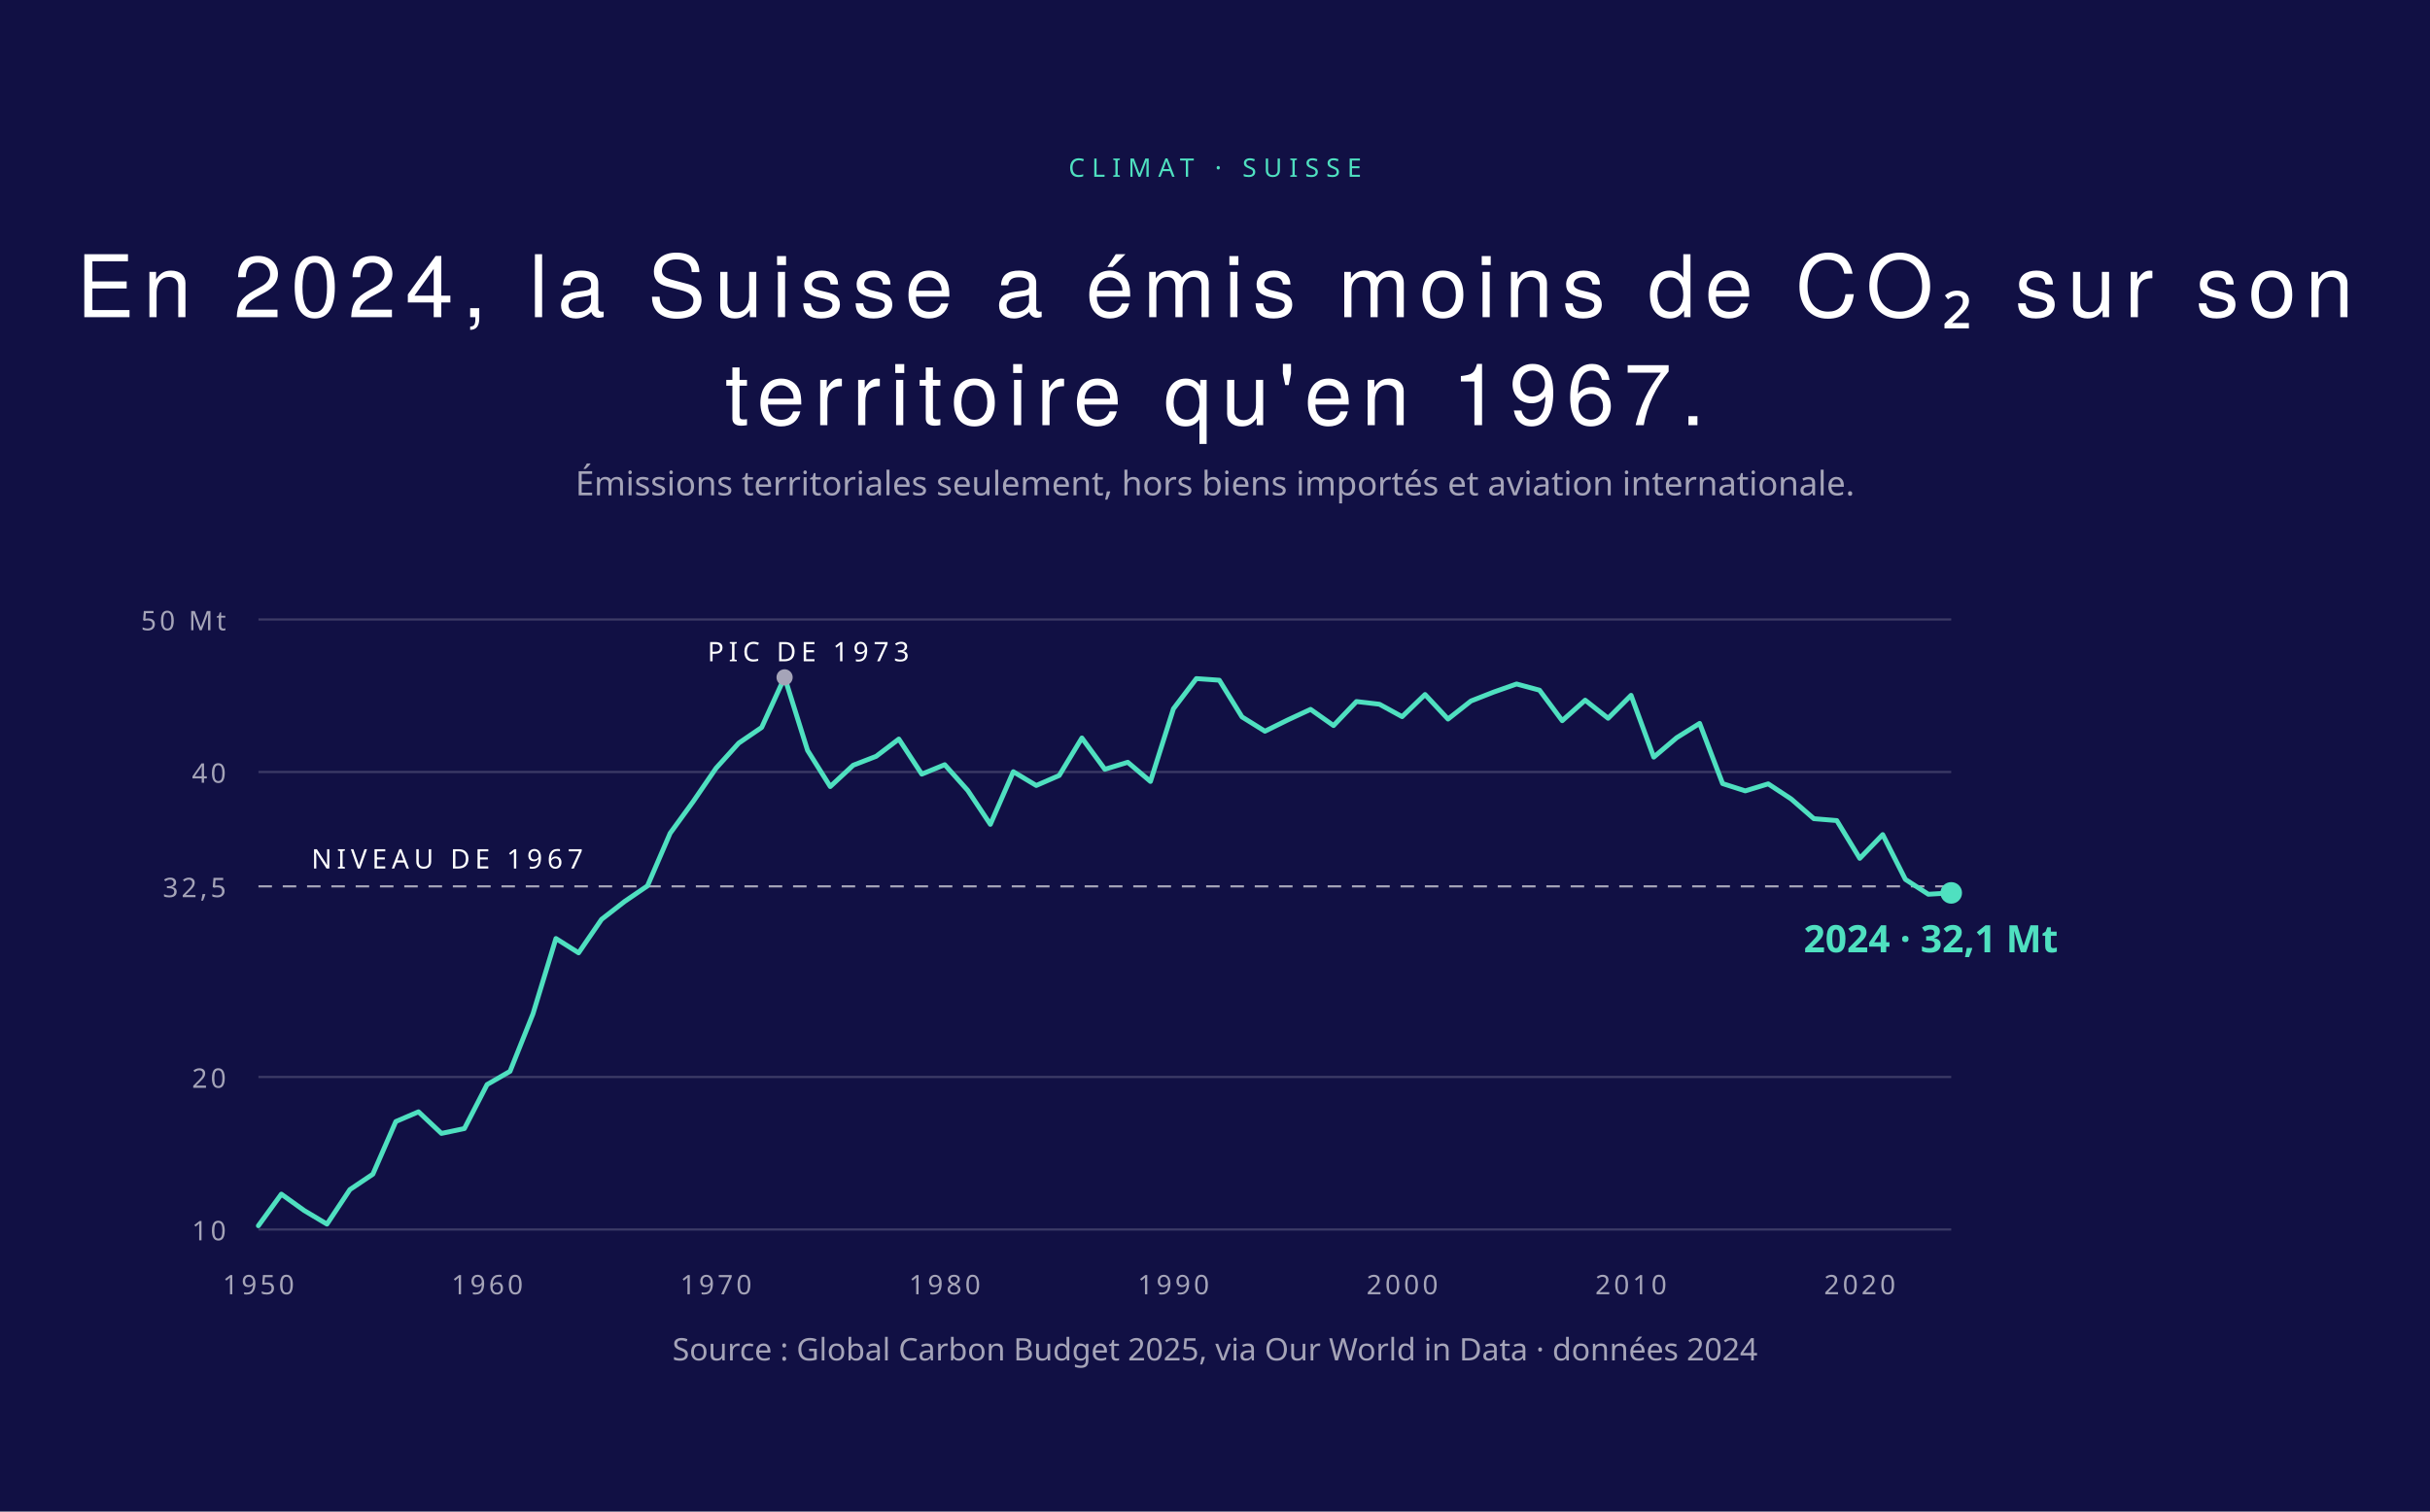
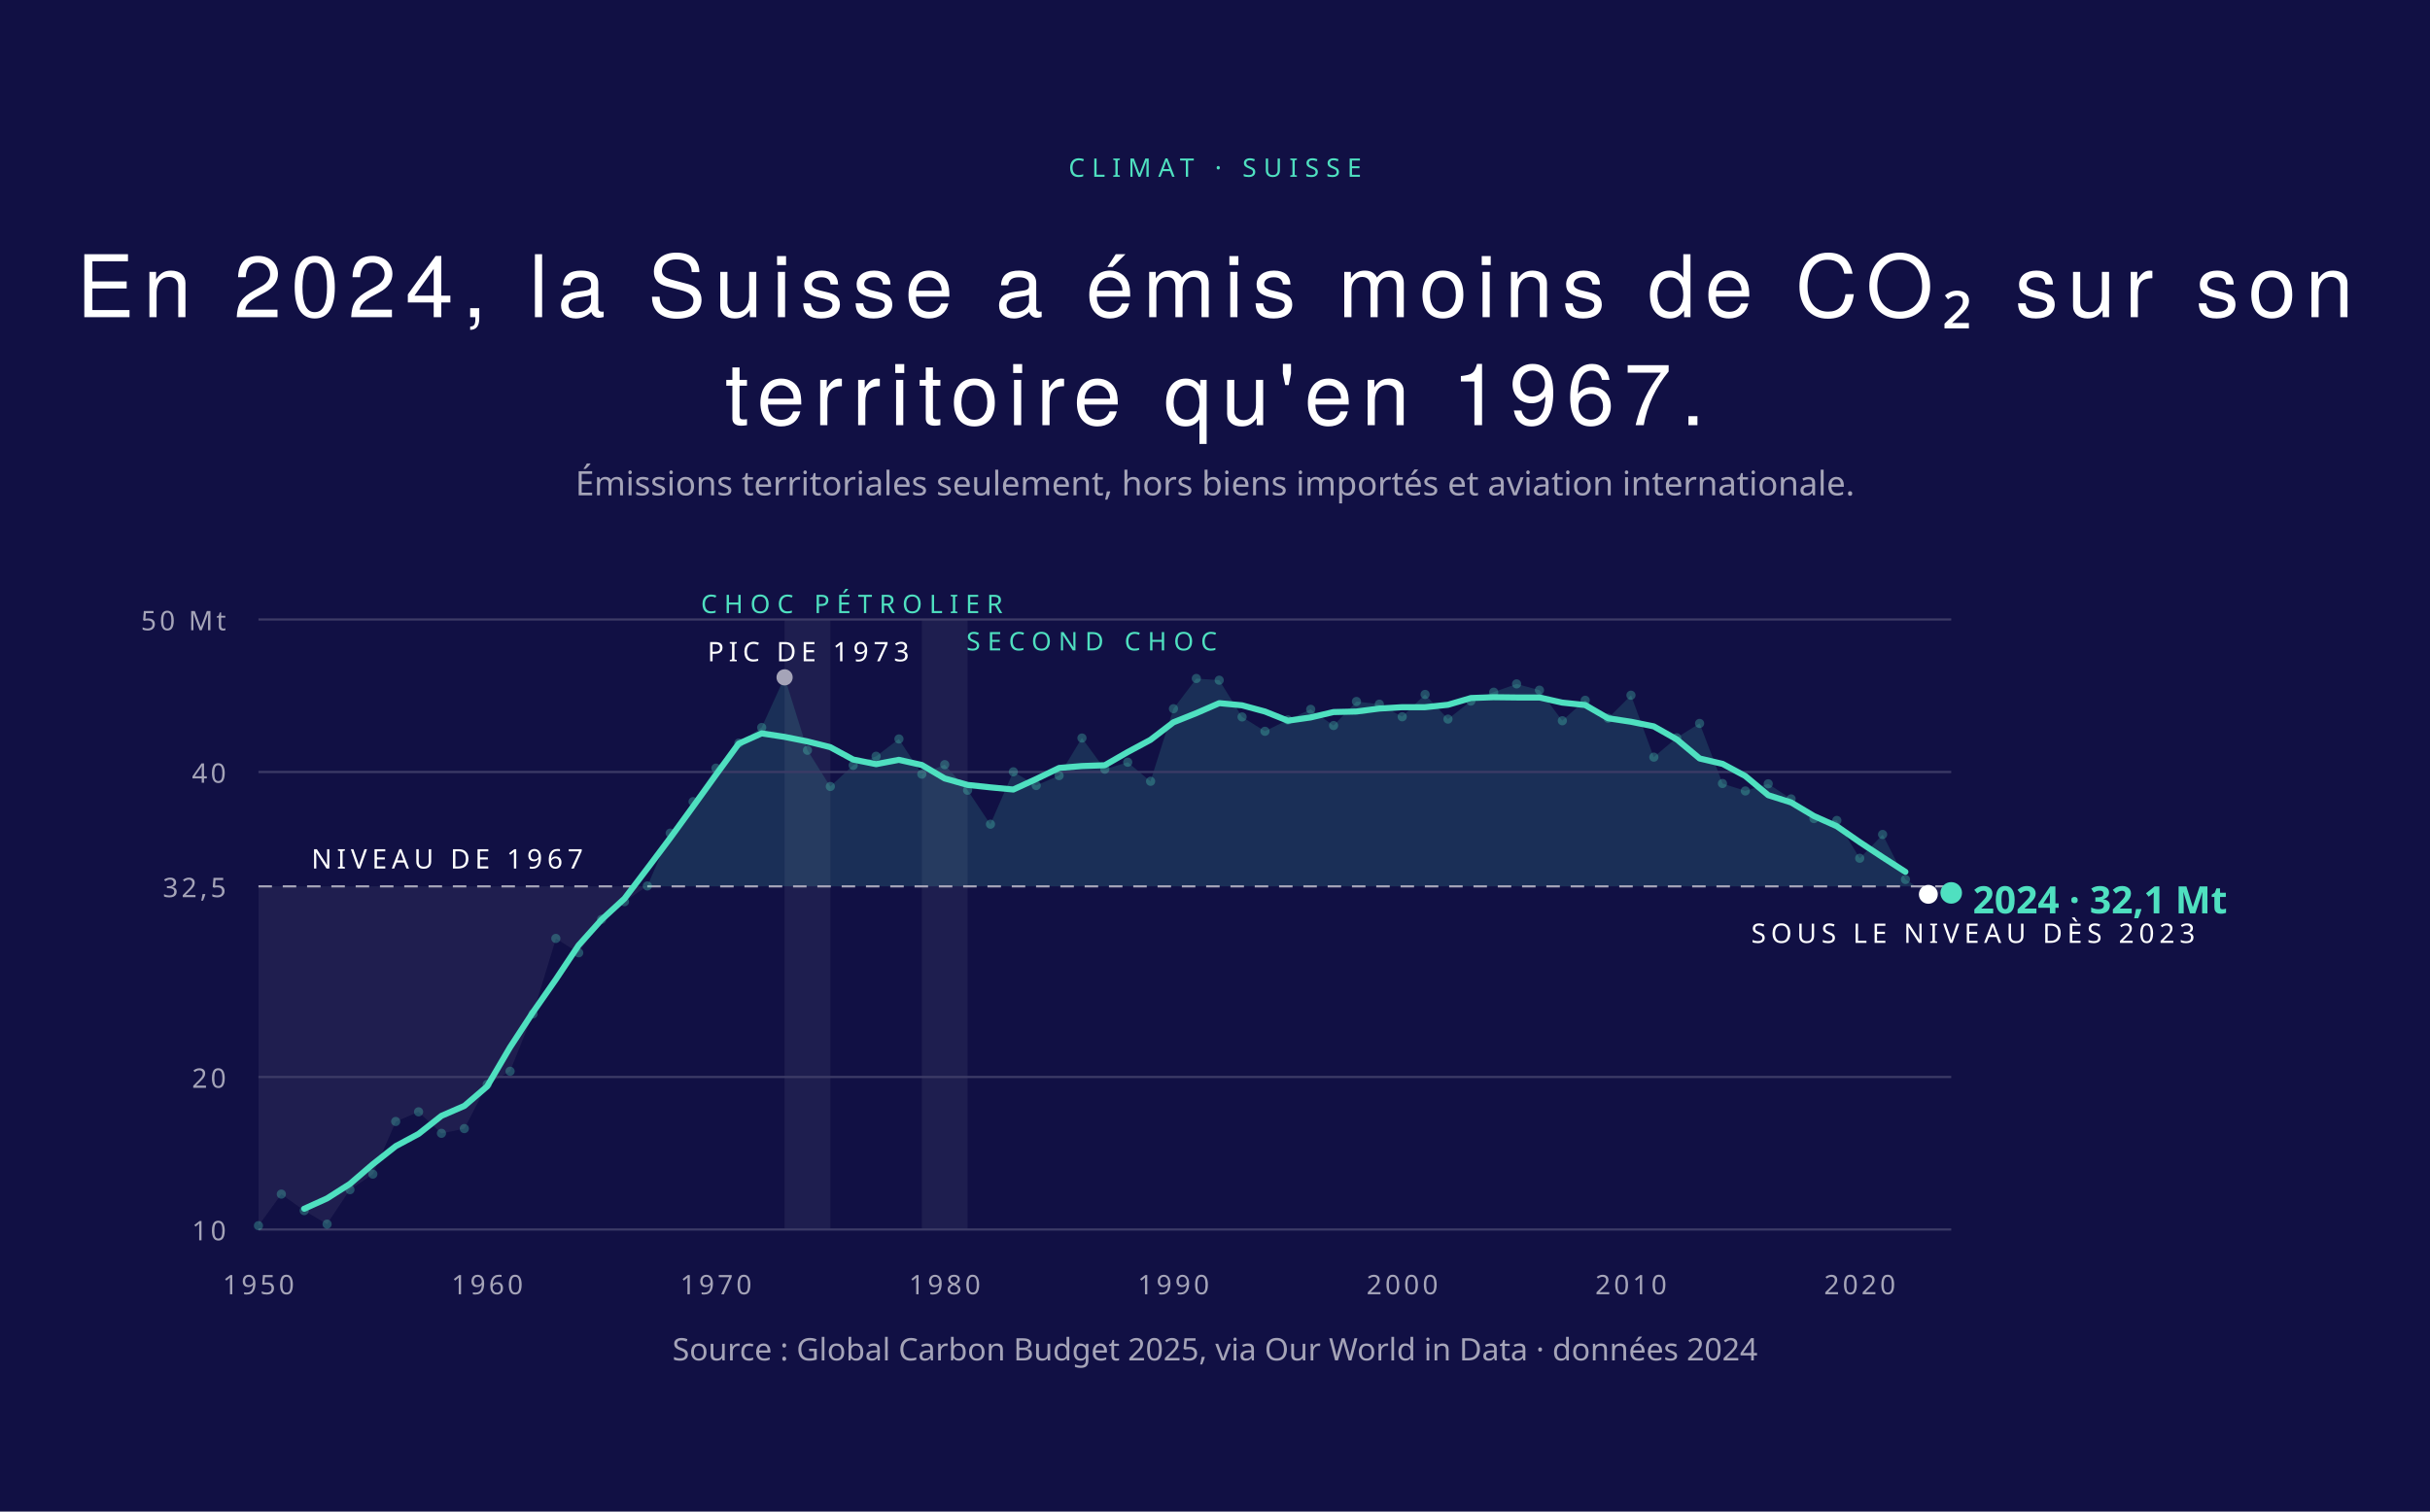
<svg xmlns="http://www.w3.org/2000/svg" width="900" height="560" viewBox="0 0 900 560" role="img">
+   <defs>
+     <clipPath id="above-ref">
+       <rect x="95.725" y="229.5" width="626.949" height="98.875" />
+     </clipPath>
+     <clipPath id="below-ref">
+       <rect x="95.725" y="328.375" width="626.949" height="127.125" />
+     </clipPath>
+   </defs>
  <rect x="0" y="0" width="900" height="560" fill="#111044" />
  <text x="450" y="65.5" fill="#4FE0C0" font-family="Futura" font-size="9.5" font-weight="500" letter-spacing="2.6" text-anchor="middle">CLIMAT · SUISSE</text>
  <text x="450" y="117.5" fill="#FFFFFF" font-family="Helvetica Neue" font-size="32" font-weight="400" font-style="normal" letter-spacing="3.4" text-anchor="middle">En 2024, la Suisse a émis moins de CO₂ sur son</text>
  <text x="450" y="157.5" fill="#FFFFFF" font-family="Helvetica Neue" font-size="32" font-weight="400" font-style="normal" letter-spacing="3.4" text-anchor="middle">territoire qu'en 1967.</text>
  <text x="450" y="183.5" fill="#a5a4b8" font-family="Avenir Next" font-size="12.5" font-weight="400" font-style="normal" text-anchor="middle">Émissions territoriales seulement, hors biens importés et aviation internationale.</text>
  <text x="450" y="504" fill="#a5a4b8" font-family="Avenir Next" font-size="11.5" font-weight="400" font-style="normal" text-anchor="middle">Source : Global Carbon Budget 2025, via Our World in Data · données 2024</text>
+   <rect x="290.587" y="229.5" width="16.945" height="226" fill="#a5a4b8" opacity="0.09" />
+   <rect x="341.421" y="229.5" width="16.945" height="226" fill="#a5a4b8" opacity="0.09" />
+   <g>
+     <path d="M95.7,454.1L104.2,442.4L112.7,448.5L121.1,453.5L129.6,440.7L138.1,435L146.6,415.5L155,411.9L163.5,419.9L172,418.1L180.4,401.8L188.9,396.9L197.4,375.6L205.9,347.7L214.3,353L222.8,340.6L231.3,334L239.8,328.2L248.2,308.7L256.7,297L265.2,284.6L273.6,275.3L282.1,269.5L290.6,250.9L299.1,278L307.5,291.4L316,283.5L324.5,280.2L332.9,273.8L341.4,286.8L349.9,283.3L358.4,292.8L366.8,305.4L375.3,285.9L383.8,291L392.3,287.3L400.7,273.4L409.2,285L417.7,282.4L426.1,289.5L434.6,262.6L443.1,251.4L451.6,252L460,265.6L468.5,270.9L477,266.7L485.4,262.8L493.9,268.8L502.4,259.9L510.9,260.9L519.3,265.5L527.8,257.3L536.3,266.4L544.8,259.7L553.2,256.4L561.7,253.4L570.2,255.7L578.6,267L587.1,259.4L595.6,266.1L604.1,257.6L612.5,280.5L621,273.3L629.5,268L638,290.3L646.4,293L654.9,290.4L663.4,296L671.8,303.3L680.3,304L688.8,318L697.3,309.2L705.7,325.8L714.2,331.3L722.7,330.8L722.7,328.4L714.2,328.4L705.7,328.4L697.3,328.4L688.8,328.4L680.3,328.4L671.8,328.4L663.4,328.4L654.9,328.4L646.4,328.4L638,328.4L629.5,328.4L621,328.4L612.5,328.4L604.1,328.4L595.6,328.4L587.1,328.4L578.6,328.4L570.2,328.4L561.7,328.4L553.2,328.4L544.8,328.4L536.3,328.4L527.8,328.4L519.3,328.4L510.9,328.4L502.4,328.4L493.9,328.4L485.4,328.4L477,328.4L468.5,328.4L460,328.4L451.6,328.4L443.1,328.4L434.6,328.4L426.1,328.4L417.7,328.4L409.2,328.4L400.7,328.4L392.3,328.4L383.8,328.4L375.3,328.4L366.8,328.4L358.4,328.4L349.9,328.4L341.4,328.4L332.9,328.4L324.5,328.4L316,328.4L307.5,328.4L299.1,328.4L290.6,328.4L282.1,328.4L273.6,328.4L265.2,328.4L256.7,328.4L248.2,328.4L239.8,328.4L231.3,328.4L222.8,328.4L214.3,328.4L205.9,328.4L197.4,328.4L188.9,328.4L180.4,328.4L172,328.4L163.5,328.4L155,328.4L146.6,328.4L138.1,328.4L129.6,328.4L121.1,328.4L112.7,328.4L104.2,328.4L95.7,328.4Z" fill="#4FE0C0" opacity="0.15" clip-path="url(#above-ref)" />
+     <path d="M95.7,454.1L104.2,442.4L112.7,448.5L121.1,453.5L129.6,440.7L138.1,435L146.6,415.5L155,411.9L163.5,419.9L172,418.1L180.4,401.8L188.9,396.9L197.4,375.6L205.9,347.7L214.3,353L222.8,340.6L231.3,334L239.8,328.2L248.2,308.7L256.7,297L265.2,284.6L273.6,275.3L282.1,269.5L290.6,250.9L299.1,278L307.5,291.4L316,283.5L324.5,280.2L332.9,273.8L341.4,286.8L349.9,283.3L358.4,292.8L366.8,305.4L375.3,285.9L383.8,291L392.3,287.3L400.7,273.4L409.2,285L417.7,282.4L426.1,289.5L434.6,262.6L443.1,251.4L451.6,252L460,265.6L468.5,270.9L477,266.7L485.4,262.8L493.9,268.8L502.4,259.9L510.9,260.9L519.3,265.5L527.8,257.3L536.3,266.4L544.8,259.7L553.2,256.4L561.7,253.4L570.2,255.7L578.6,267L587.1,259.4L595.6,266.1L604.1,257.6L612.5,280.5L621,273.3L629.5,268L638,290.3L646.4,293L654.9,290.4L663.4,296L671.8,303.3L680.3,304L688.8,318L697.3,309.2L705.7,325.8L714.2,331.3L722.7,330.8L722.7,328.4L714.2,328.4L705.7,328.4L697.3,328.4L688.8,328.4L680.3,328.4L671.8,328.4L663.4,328.4L654.9,328.4L646.4,328.4L638,328.4L629.5,328.4L621,328.4L612.5,328.4L604.1,328.4L595.6,328.4L587.1,328.4L578.6,328.4L570.2,328.4L561.7,328.4L553.2,328.4L544.8,328.4L536.3,328.4L527.8,328.4L519.3,328.4L510.9,328.4L502.4,328.4L493.9,328.4L485.4,328.4L477,328.4L468.5,328.4L460,328.4L451.6,328.4L443.1,328.4L434.6,328.4L426.1,328.4L417.7,328.4L409.2,328.4L400.7,328.4L392.3,328.4L383.8,328.4L375.3,328.4L366.8,328.4L358.4,328.4L349.9,328.4L341.4,328.4L332.9,328.4L324.5,328.4L316,328.4L307.5,328.4L299.1,328.4L290.6,328.4L282.1,328.4L273.6,328.4L265.2,328.4L256.7,328.4L248.2,328.4L239.8,328.4L231.3,328.4L222.8,328.4L214.3,328.4L205.9,328.4L197.4,328.4L188.9,328.4L180.4,328.4L172,328.4L163.5,328.4L155,328.4L146.6,328.4L138.1,328.4L129.6,328.4L121.1,328.4L112.7,328.4L104.2,328.4L95.7,328.4Z" fill="#a5a4b8" opacity="0.1" clip-path="url(#below-ref)" />
+   </g>
  <g>
    <line x1="95.725" x2="722.674" y1="455.5" y2="455.5" stroke="#3c3b66" stroke-width="0.8" />
    <text x="83.725" y="459.5" fill="#a5a4b8" font-family="Futura" font-size="10" font-weight="400" letter-spacing="1.2" text-anchor="end">10</text>
  </g>
  <g>
    <line x1="95.725" x2="722.674" y1="399" y2="399" stroke="#3c3b66" stroke-width="0.8" />
    <text x="83.725" y="403" fill="#a5a4b8" font-family="Futura" font-size="10" font-weight="400" letter-spacing="1.2" text-anchor="end">20</text>
  </g>
  <g>
    <text x="83.725" y="332.375" fill="#a5a4b8" font-family="Futura" font-size="10" font-weight="400" letter-spacing="1.2" text-anchor="end">32,5</text>
  </g>
  <g>
    <line x1="95.725" x2="722.674" y1="286" y2="286" stroke="#3c3b66" stroke-width="0.8" />
    <text x="83.725" y="290" fill="#a5a4b8" font-family="Futura" font-size="10" font-weight="400" letter-spacing="1.2" text-anchor="end">40</text>
  </g>
  <g>
    <line x1="95.725" x2="722.674" y1="229.5" y2="229.5" stroke="#3c3b66" stroke-width="0.8" />
    <text x="83.725" y="233.5" fill="#a5a4b8" font-family="Futura" font-size="10" font-weight="400" letter-spacing="1.2" text-anchor="end">50 Mt</text>
  </g>
  <text x="95.725" y="479.5" fill="#a5a4b8" font-family="Futura" font-size="10" font-weight="400" letter-spacing="1.2" text-anchor="middle">1950</text>
  <text x="180.447" y="479.5" fill="#a5a4b8" font-family="Futura" font-size="10" font-weight="400" letter-spacing="1.2" text-anchor="middle">1960</text>
  <text x="265.17" y="479.5" fill="#a5a4b8" font-family="Futura" font-size="10" font-weight="400" letter-spacing="1.2" text-anchor="middle">1970</text>
  <text x="349.893" y="479.5" fill="#a5a4b8" font-family="Futura" font-size="10" font-weight="400" letter-spacing="1.2" text-anchor="middle">1980</text>
  <text x="434.616" y="479.5" fill="#a5a4b8" font-family="Futura" font-size="10" font-weight="400" letter-spacing="1.2" text-anchor="middle">1990</text>
  <text x="519.339" y="479.5" fill="#a5a4b8" font-family="Futura" font-size="10" font-weight="400" letter-spacing="1.2" text-anchor="middle">2000</text>
  <text x="604.062" y="479.5" fill="#a5a4b8" font-family="Futura" font-size="10" font-weight="400" letter-spacing="1.2" text-anchor="middle">2010</text>
  <text x="688.785" y="479.5" fill="#a5a4b8" font-family="Futura" font-size="10" font-weight="400" letter-spacing="1.2" text-anchor="middle">2020</text>
  <line x1="95.725" x2="722.674" y1="328.375" y2="328.375" stroke="#a5a4b8" stroke-width="0.8" stroke-dasharray="5 4" />
-   <path d="M95.7,454.1L104.2,442.4L112.7,448.5L121.1,453.5L129.6,440.7L138.1,435L146.6,415.5L155,411.9L163.5,419.9L172,418.1L180.4,401.8L188.9,396.9L197.4,375.6L205.9,347.7L214.3,353L222.8,340.6L231.3,334L239.8,328.2L248.2,308.7L256.7,297L265.2,284.6L273.6,275.3L282.1,269.5L290.6,250.9L299.1,278L307.5,291.4L316,283.5L324.5,280.2L332.9,273.8L341.4,286.8L349.9,283.3L358.4,292.8L366.8,305.4L375.3,285.9L383.8,291L392.3,287.3L400.7,273.4L409.2,285L417.7,282.4L426.1,289.5L434.6,262.6L443.1,251.4L451.6,252L460,265.6L468.5,270.9L477,266.7L485.4,262.8L493.9,268.8L502.4,259.9L510.9,260.9L519.3,265.5L527.8,257.3L536.3,266.4L544.8,259.7L553.2,256.4L561.7,253.4L570.2,255.7L578.6,267L587.1,259.4L595.6,266.1L604.1,257.6L612.5,280.5L621,273.3L629.5,268L638,290.3L646.4,293L654.9,290.4L663.4,296L671.8,303.3L680.3,304L688.8,318L697.3,309.2L705.7,325.8L714.2,331.3L722.7,330.8" fill="none" stroke="#4FE0C0" stroke-width="1.8" stroke-linejoin="round" stroke-linecap="round" />
+   <g>
+     <circle cx="95.725" cy="454.081" r="1.7" fill="#4FE0C0" opacity="0.3" />
+     <circle cx="104.197" cy="442.389" r="1.7" fill="#4FE0C0" opacity="0.3" />
+     <circle cx="112.669" cy="448.498" r="1.7" fill="#4FE0C0" opacity="0.3" />
+     <circle cx="121.141" cy="453.513" r="1.7" fill="#4FE0C0" opacity="0.3" />
+     <circle cx="129.614" cy="440.745" r="1.7" fill="#4FE0C0" opacity="0.3" />
+     <circle cx="138.086" cy="434.976" r="1.7" fill="#4FE0C0" opacity="0.3" />
+     <circle cx="146.558" cy="415.481" r="1.7" fill="#4FE0C0" opacity="0.3" />
+     <circle cx="155.031" cy="411.904" r="1.7" fill="#4FE0C0" opacity="0.3" />
+     <circle cx="163.503" cy="419.866" r="1.7" fill="#4FE0C0" opacity="0.3" />
+     <circle cx="171.975" cy="418.117" r="1.7" fill="#4FE0C0" opacity="0.3" />
+     <circle cx="180.447" cy="401.751" r="1.7" fill="#4FE0C0" opacity="0.3" />
+     <circle cx="188.92" cy="396.878" r="1.7" fill="#4FE0C0" opacity="0.3" />
+     <circle cx="197.392" cy="375.639" r="1.7" fill="#4FE0C0" opacity="0.3" />
+     <circle cx="205.864" cy="347.67" r="1.7" fill="#4FE0C0" opacity="0.3" />
+     <circle cx="214.337" cy="352.988" r="1.7" fill="#4FE0C0" opacity="0.3" />
+     <circle cx="222.809" cy="340.579" r="1.7" fill="#4FE0C0" opacity="0.3" />
+     <circle cx="231.281" cy="334.044" r="1.7" fill="#4FE0C0" opacity="0.3" />
+     <circle cx="239.754" cy="328.222" r="1.7" fill="#4FE0C0" opacity="0.3" />
+     <circle cx="248.226" cy="308.664" r="1.7" fill="#4FE0C0" opacity="0.3" />
+     <circle cx="256.698" cy="296.993" r="1.7" fill="#4FE0C0" opacity="0.3" />
+     <circle cx="265.17" cy="284.578" r="1.7" fill="#4FE0C0" opacity="0.3" />
+     <circle cx="273.643" cy="275.3" r="1.7" fill="#4FE0C0" opacity="0.3" />
+     <circle cx="282.115" cy="269.523" r="1.7" fill="#4FE0C0" opacity="0.3" />
+     <circle cx="290.587" cy="250.942" r="1.7" fill="#4FE0C0" opacity="0.3" />
+     <circle cx="299.06" cy="277.951" r="1.7" fill="#4FE0C0" opacity="0.3" />
+     <circle cx="307.532" cy="291.37" r="1.7" fill="#4FE0C0" opacity="0.3" />
+     <circle cx="316.004" cy="283.544" r="1.7" fill="#4FE0C0" opacity="0.3" />
+     <circle cx="324.476" cy="280.176" r="1.7" fill="#4FE0C0" opacity="0.3" />
+     <circle cx="332.949" cy="273.767" r="1.7" fill="#4FE0C0" opacity="0.3" />
+     <circle cx="341.421" cy="286.802" r="1.7" fill="#4FE0C0" opacity="0.3" />
+     <circle cx="349.893" cy="283.278" r="1.7" fill="#4FE0C0" opacity="0.3" />
+     <circle cx="358.366" cy="292.769" r="1.7" fill="#4FE0C0" opacity="0.3" />
+     <circle cx="366.838" cy="305.352" r="1.7" fill="#4FE0C0" opacity="0.3" />
+     <circle cx="375.31" cy="285.94" r="1.7" fill="#4FE0C0" opacity="0.3" />
+     <circle cx="383.782" cy="291.019" r="1.7" fill="#4FE0C0" opacity="0.3" />
+     <circle cx="392.255" cy="287.343" r="1.7" fill="#4FE0C0" opacity="0.3" />
+     <circle cx="400.727" cy="273.423" r="1.7" fill="#4FE0C0" opacity="0.3" />
+     <circle cx="409.199" cy="284.971" r="1.7" fill="#4FE0C0" opacity="0.3" />
+     <circle cx="417.672" cy="282.385" r="1.7" fill="#4FE0C0" opacity="0.3" />
+     <circle cx="426.144" cy="289.455" r="1.7" fill="#4FE0C0" opacity="0.3" />
+     <circle cx="434.616" cy="262.56" r="1.7" fill="#4FE0C0" opacity="0.3" />
+     <circle cx="443.088" cy="251.361" r="1.7" fill="#4FE0C0" opacity="0.3" />
+     <circle cx="451.561" cy="251.998" r="1.7" fill="#4FE0C0" opacity="0.3" />
+     <circle cx="460.033" cy="265.605" r="1.7" fill="#4FE0C0" opacity="0.3" />
+     <circle cx="468.505" cy="270.926" r="1.7" fill="#4FE0C0" opacity="0.3" />
+     <circle cx="476.978" cy="266.712" r="1.7" fill="#4FE0C0" opacity="0.3" />
+     <circle cx="485.45" cy="262.796" r="1.7" fill="#4FE0C0" opacity="0.3" />
+     <circle cx="493.922" cy="268.788" r="1.7" fill="#4FE0C0" opacity="0.3" />
+     <circle cx="502.394" cy="259.883" r="1.7" fill="#4FE0C0" opacity="0.3" />
+     <circle cx="510.867" cy="260.877" r="1.7" fill="#4FE0C0" opacity="0.3" />
+     <circle cx="519.339" cy="265.544" r="1.7" fill="#4FE0C0" opacity="0.3" />
+     <circle cx="527.811" cy="257.27" r="1.7" fill="#4FE0C0" opacity="0.3" />
+     <circle cx="536.284" cy="266.411" r="1.7" fill="#4FE0C0" opacity="0.3" />
+     <circle cx="544.756" cy="259.724" r="1.7" fill="#4FE0C0" opacity="0.3" />
+     <circle cx="553.228" cy="256.444" r="1.7" fill="#4FE0C0" opacity="0.3" />
+     <circle cx="561.701" cy="253.365" r="1.7" fill="#4FE0C0" opacity="0.3" />
+     <circle cx="570.173" cy="255.688" r="1.7" fill="#4FE0C0" opacity="0.3" />
+     <circle cx="578.645" cy="267.019" r="1.7" fill="#4FE0C0" opacity="0.3" />
+     <circle cx="587.117" cy="259.44" r="1.7" fill="#4FE0C0" opacity="0.3" />
+     <circle cx="595.59" cy="266.079" r="1.7" fill="#4FE0C0" opacity="0.3" />
+     <circle cx="604.062" cy="257.56" r="1.7" fill="#4FE0C0" opacity="0.3" />
+     <circle cx="612.534" cy="280.501" r="1.7" fill="#4FE0C0" opacity="0.3" />
+     <circle cx="621.007" cy="273.332" r="1.7" fill="#4FE0C0" opacity="0.3" />
+     <circle cx="629.479" cy="268.016" r="1.7" fill="#4FE0C0" opacity="0.3" />
+     <circle cx="637.951" cy="290.271" r="1.7" fill="#4FE0C0" opacity="0.3" />
+     <circle cx="646.423" cy="293.028" r="1.7" fill="#4FE0C0" opacity="0.3" />
+     <circle cx="654.896" cy="290.38" r="1.7" fill="#4FE0C0" opacity="0.3" />
+     <circle cx="663.368" cy="295.978" r="1.7" fill="#4FE0C0" opacity="0.3" />
+     <circle cx="671.84" cy="303.26" r="1.7" fill="#4FE0C0" opacity="0.3" />
+     <circle cx="680.313" cy="303.954" r="1.7" fill="#4FE0C0" opacity="0.3" />
+     <circle cx="688.785" cy="317.961" r="1.7" fill="#4FE0C0" opacity="0.3" />
+     <circle cx="697.257" cy="309.151" r="1.7" fill="#4FE0C0" opacity="0.3" />
+     <circle cx="705.729" cy="325.829" r="1.7" fill="#4FE0C0" opacity="0.3" />
+     <circle cx="714.202" cy="331.327" r="1.7" fill="#4FE0C0" opacity="0.3" />
+     <circle cx="722.674" cy="330.795" r="1.7" fill="#4FE0C0" opacity="0.3" />
+     <path d="M112.7,447.8L121.1,444L129.6,438.6L138.1,431.3L146.6,424.6L155,420.1L163.5,413.4L172,409.7L180.4,402.5L188.9,388L197.4,375L205.9,362.8L214.3,350.2L222.8,340.7L231.3,332.9L239.8,321.7L248.2,310.5L256.7,298.8L265.2,287L273.6,275.5L282.1,271.7L290.6,273L299.1,274.7L307.5,276.8L316,281.4L324.5,283.1L332.9,281.5L341.4,283.4L349.9,288.4L358.4,290.8L366.8,291.7L375.3,292.5L383.8,288.6L392.3,284.5L400.7,283.8L409.2,283.5L417.7,278.6L426.1,274.1L434.6,267.6L443.1,264.2L451.6,260.5L460,261.3L468.5,263.6L477,267L485.4,265.8L493.9,263.8L502.4,263.6L510.9,262.5L519.3,262L527.8,262L536.3,261.1L544.8,258.6L553.2,258.3L561.7,258.4L570.2,258.4L578.6,260.3L587.1,261.2L595.6,266.1L604.1,267.4L612.5,269.1L621,273.9L629.5,281L638,283L646.4,287.5L654.9,294.6L663.4,297.3L671.8,302.3L680.3,306.1L688.8,312L697.3,317.6L705.7,323" fill="none" stroke="#4FE0C0" stroke-width="2.25" stroke-linejoin="round" stroke-linecap="round" />
+   </g>
  <circle cx="290.587" cy="250.942" r="3" fill="#a5a4b8" />
  <circle cx="722.674" cy="330.795" r="4" fill="#4FE0C0" />
+   <circle cx="714.202" cy="331.327" r="3.5" fill="#FFFFFF" />
+   <text x="259.601" y="227.138" fill="#4FE0C0" font-family="Futura" font-size="9.5" font-weight="500" font-style="normal" letter-spacing="2.6">CHOC PÉTROLIER</text>
+   <text x="357.893" y="240.957" fill="#4FE0C0" font-family="Futura" font-size="9.5" font-weight="500" font-style="normal" letter-spacing="2.6">SECOND CHOC</text>
+   <text x="648.591" y="349.327" fill="#FFFFFF" font-family="Futura" font-size="10" font-weight="500" font-style="normal" letter-spacing="1.8">SOUS LE NIVEAU DÈS 2023</text>
  <text x="115.351" y="321.757" fill="#FFFFFF" font-family="Futura" font-size="10" font-weight="500" font-style="normal" letter-spacing="1.8">NIVEAU DE 1967</text>
  <text x="262.042" y="244.998" fill="#FFFFFF" font-family="Futura" font-size="10" font-weight="500" font-style="normal" letter-spacing="1.8">PIC DE 1973</text>
-   <text x="668.011" y="352.795" fill="#4FE0C0" font-family="Futura" font-size="14" font-weight="600" font-style="normal" letter-spacing="0">2024 · 32,1 Mt</text>
+   <text x="730.674" y="338.383" fill="#4FE0C0" font-family="Futura" font-size="14" font-weight="600" font-style="normal" letter-spacing="0">2024 · 32,1 Mt</text>
</svg>
